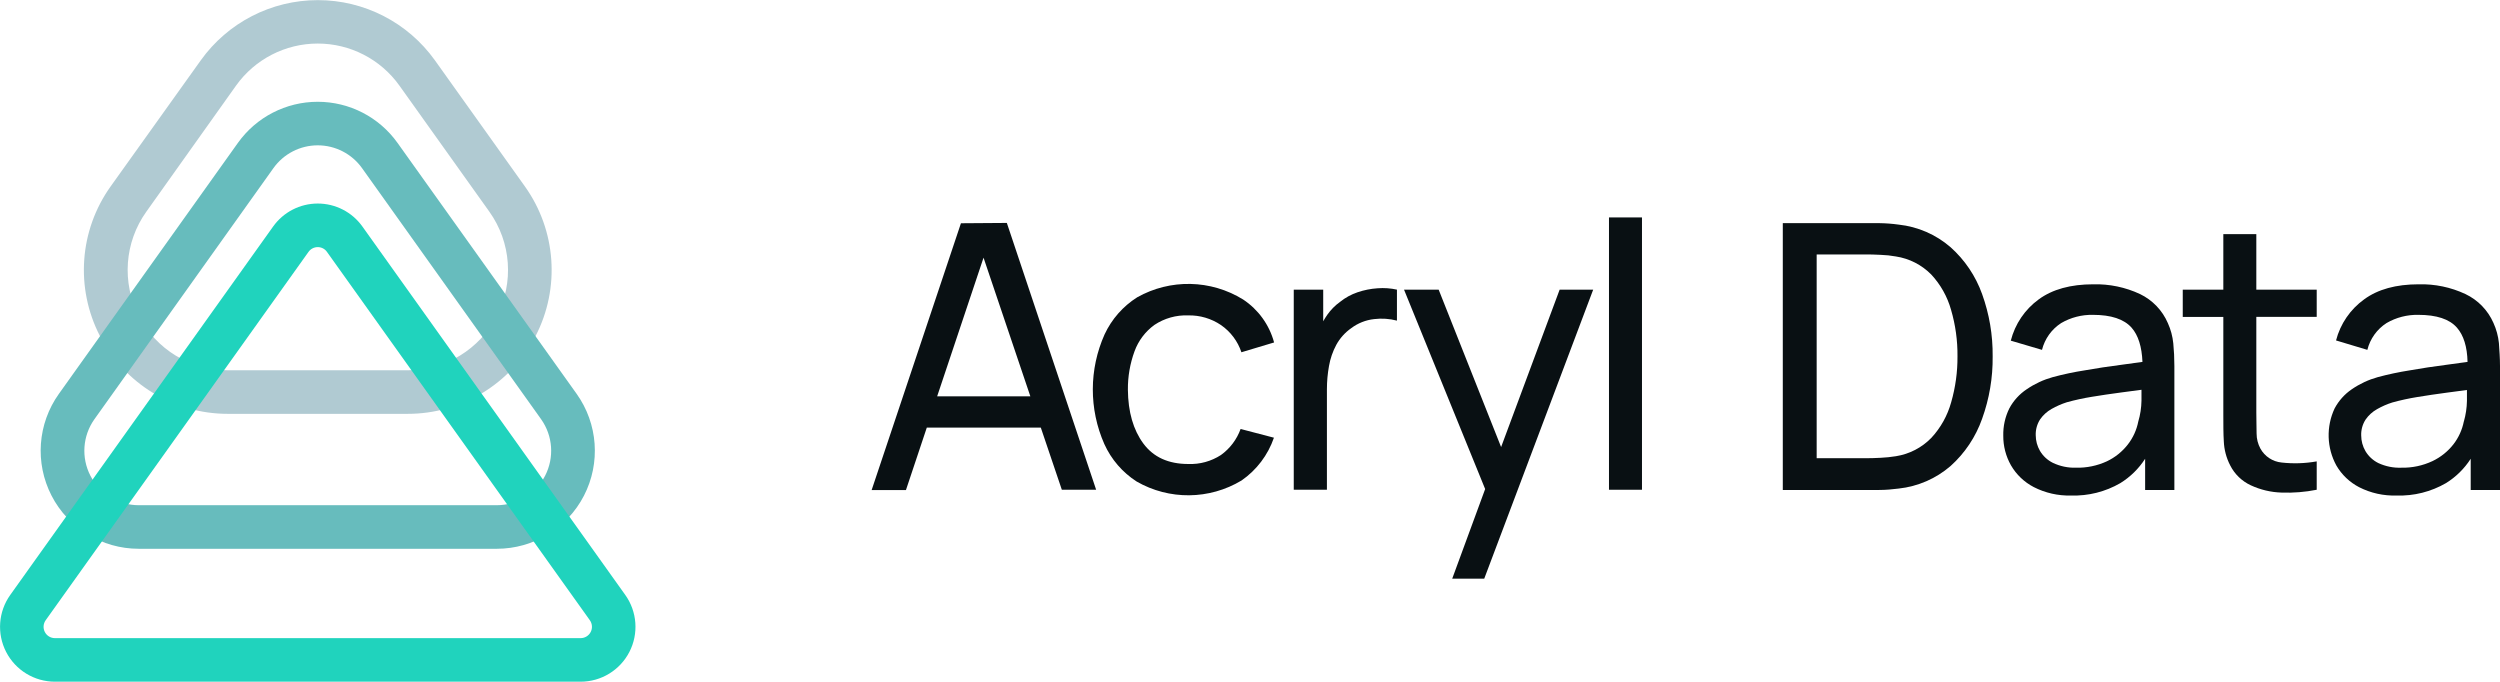
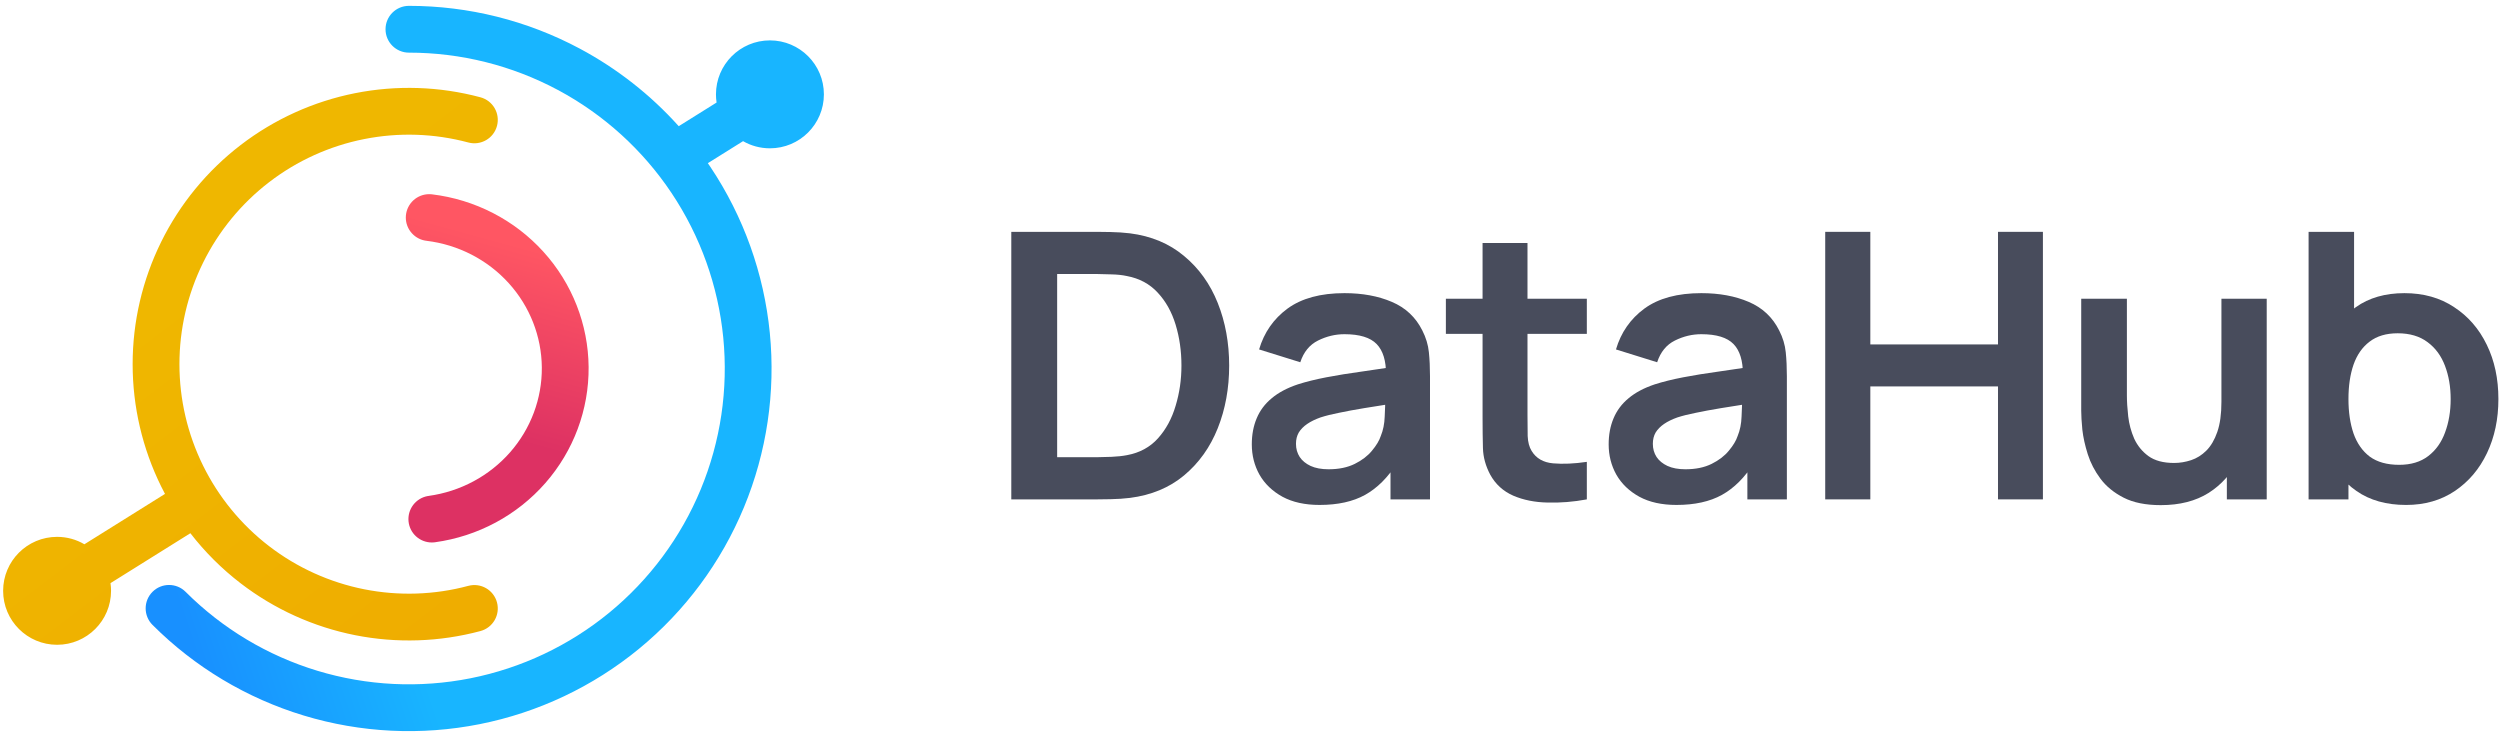
- <svg xmlns="http://www.w3.org/2000/svg" viewBox="0 0 459.11 125.19">
+ <svg xmlns="http://www.w3.org/2000/svg" width="381" height="112" viewBox="0 0 381 112" fill="none">
+   <path fill-rule="evenodd" clip-rule="evenodd" d="M55.497 21.196C60.759 20.149 66.191 20.327 71.373 21.715C73.275 22.225 75.231 21.096 75.74 19.194C76.25 17.292 75.121 15.337 73.219 14.827C66.98 13.156 60.441 12.942 54.106 14.202C47.772 15.462 41.812 18.162 36.688 22.094C31.564 26.026 27.413 31.084 24.556 36.876C21.699 42.669 20.214 49.041 20.214 55.5C20.214 61.959 21.699 68.331 24.556 74.123C24.746 74.509 24.942 74.892 25.144 75.271L12.863 82.947C11.642 82.229 10.219 81.817 8.7 81.817C4.158 81.817 0.476 85.499 0.476 90.041C0.476 94.583 4.158 98.265 8.7 98.265C13.242 98.265 16.924 94.583 16.924 90.041C16.924 89.643 16.896 89.252 16.841 88.87L29.014 81.262C31.225 84.12 33.802 86.692 36.688 88.906C41.812 92.838 47.772 95.538 54.106 96.798C60.441 98.058 66.98 97.844 73.219 96.172C75.121 95.663 76.25 93.707 75.74 91.805C75.231 89.903 73.275 88.775 71.373 89.284C66.191 90.673 60.759 90.851 55.497 89.804C50.236 88.757 45.285 86.514 41.029 83.248C36.773 79.982 33.325 75.781 30.952 70.969C28.579 66.158 27.345 60.865 27.345 55.5C27.345 50.135 28.579 44.842 30.952 40.03C33.325 35.219 36.773 31.017 41.029 27.751C45.285 24.485 50.236 22.242 55.497 21.196Z" fill="url(#paint0_linear_5_4491)" />
+   <path d="M65.41 33.156C71.114 33.846 76.356 36.551 80.165 40.751C83.974 44.95 86.092 50.356 86.14 55.962C86.188 61.567 84.164 67.007 80.43 71.268C76.694 75.531 71.5 78.323 65.809 79.108" stroke="url(#paint1_linear_5_4491)" stroke-width="7.131" stroke-linecap="round" stroke-linejoin="round" />
+   <path fill-rule="evenodd" clip-rule="evenodd" d="M62.321 0.892C60.352 0.892 58.755 2.488 58.755 4.457C58.755 6.426 60.352 8.023 62.321 8.023C70.237 8.023 78.03 9.975 85.011 13.706C91.993 17.438 97.946 22.833 102.343 29.415C106.741 35.997 109.448 43.562 110.224 51.439C111 59.317 109.821 67.264 106.792 74.578C103.762 81.891 98.976 88.344 92.857 93.366C86.738 98.388 79.475 101.823 71.712 103.367C63.948 104.911 55.923 104.517 48.348 102.219C40.773 99.921 33.882 95.791 28.285 90.194C26.892 88.801 24.634 88.801 23.242 90.194C21.85 91.586 21.85 93.844 23.242 95.236C29.669 101.663 37.581 106.405 46.278 109.043C54.975 111.682 64.189 112.134 73.103 110.361C82.016 108.588 90.356 104.644 97.381 98.878C104.407 93.113 109.902 85.703 113.38 77.307C116.858 68.91 118.211 59.785 117.32 50.74C116.43 41.696 113.322 33.01 108.273 25.453C108.142 25.257 108.009 25.062 107.876 24.867L113.243 21.513C114.448 22.207 115.847 22.603 117.337 22.603C121.88 22.603 125.562 18.921 125.562 14.379C125.562 9.837 121.88 6.155 117.337 6.155C112.795 6.155 109.113 9.837 109.113 14.379C109.113 14.803 109.145 15.219 109.207 15.626L103.439 19.231C99.156 14.461 94.062 10.458 88.373 7.417C80.358 3.133 71.409 0.892 62.321 0.892Z" fill="url(#paint2_linear_5_4491)" />
+   <path d="M366.692 76.955C363.687 76.955 361.167 76.247 359.132 74.831C357.097 73.415 355.566 71.49 354.539 69.055C353.512 66.601 352.999 63.855 352.999 60.815C352.999 57.739 353.512 54.983 354.539 52.548C355.566 50.113 357.069 48.197 359.046 46.8C361.043 45.384 363.506 44.676 366.435 44.676C369.345 44.676 371.865 45.384 373.995 46.8C376.144 48.197 377.808 50.113 378.987 52.548C380.166 54.964 380.756 57.72 380.756 60.815C380.756 63.873 380.175 66.62 379.015 69.055C377.855 71.49 376.22 73.415 374.109 74.831C371.998 76.247 369.525 76.955 366.692 76.955ZM351.829 76.105V35.333H358.761V54.643H357.905V76.105H351.829ZM365.636 70.839C367.424 70.839 368.898 70.395 370.058 69.508C371.218 68.621 372.074 67.422 372.625 65.912C373.196 64.383 373.481 62.684 373.481 60.815C373.481 58.965 373.196 57.286 372.625 55.776C372.055 54.246 371.17 53.038 369.972 52.151C368.774 51.245 367.253 50.792 365.408 50.792C363.658 50.792 362.232 51.217 361.129 52.066C360.026 52.897 359.208 54.067 358.676 55.577C358.162 57.069 357.905 58.815 357.905 60.815C357.905 62.797 358.162 64.543 358.676 66.054C359.208 67.564 360.035 68.743 361.157 69.593C362.299 70.423 363.791 70.839 365.636 70.839Z" fill="#484C5C" />
+   <path d="M329.302 76.982C327.02 76.982 325.137 76.605 323.654 75.85C322.17 75.094 320.991 74.132 320.116 72.962C319.241 71.791 318.595 70.545 318.176 69.224C317.758 67.903 317.482 66.657 317.349 65.487C317.235 64.297 317.178 63.335 317.178 62.598V45.525H324.139V60.248C324.139 61.192 324.205 62.259 324.338 63.448C324.471 64.618 324.776 65.751 325.251 66.846C325.746 67.921 326.468 68.809 327.419 69.507C328.389 70.206 329.692 70.555 331.327 70.555C332.202 70.555 333.068 70.413 333.923 70.13C334.779 69.847 335.549 69.366 336.234 68.686C336.938 67.988 337.499 67.034 337.917 65.826C338.336 64.618 338.545 63.089 338.545 61.239L342.624 62.967C342.624 65.571 342.111 67.931 341.084 70.045C340.076 72.159 338.583 73.849 336.605 75.113C334.627 76.359 332.193 76.982 329.302 76.982ZM339.372 76.104V66.619H338.545V45.525H345.448V76.104H339.372Z" fill="#484C5C" />
+   <path d="M278.163 76.105V35.333H285.038V52.491H304.494V35.333H311.34V76.105H304.494V58.89H285.038V76.105H278.163Z" fill="#484C5C" />
+   <path d="M255.488 76.953C253.263 76.953 251.38 76.538 249.84 75.707C248.299 74.858 247.13 73.735 246.331 72.338C245.551 70.941 245.161 69.403 245.161 67.723C245.161 66.251 245.408 64.929 245.903 63.759C246.397 62.57 247.158 61.55 248.185 60.701C249.212 59.833 250.543 59.125 252.179 58.577C253.415 58.181 254.86 57.822 256.515 57.501C258.188 57.181 259.995 56.888 261.935 56.624C263.894 56.34 265.938 56.038 268.068 55.718L265.615 57.105C265.634 54.991 265.159 53.434 264.189 52.433C263.219 51.433 261.583 50.932 259.282 50.932C257.894 50.932 256.553 51.253 255.26 51.895C253.966 52.537 253.063 53.641 252.55 55.208L246.274 53.254C247.034 50.668 248.48 48.592 250.61 47.025C252.759 45.458 255.65 44.675 259.282 44.675C262.021 44.675 264.426 45.119 266.499 46.006C268.591 46.893 270.141 48.346 271.149 50.366C271.701 51.442 272.034 52.546 272.148 53.679C272.262 54.793 272.319 56.01 272.319 57.332V76.104H266.3V69.478L267.298 70.554C265.91 72.763 264.284 74.386 262.42 75.424C260.575 76.444 258.265 76.953 255.488 76.953ZM256.857 71.517C258.417 71.517 259.748 71.243 260.851 70.696C261.954 70.148 262.829 69.478 263.476 68.686C264.141 67.893 264.588 67.147 264.816 66.449C265.178 65.581 265.377 64.59 265.415 63.476C265.472 62.343 265.501 61.428 265.501 60.729L267.612 61.352C265.539 61.673 263.761 61.956 262.277 62.202C260.794 62.447 259.52 62.683 258.455 62.91C257.39 63.117 256.448 63.353 255.631 63.617C254.832 63.901 254.157 64.231 253.605 64.608C253.054 64.986 252.626 65.42 252.321 65.911C252.036 66.402 251.894 66.977 251.894 67.638C251.894 68.393 252.084 69.063 252.464 69.648C252.844 70.215 253.396 70.668 254.119 71.007C254.86 71.347 255.773 71.517 256.857 71.517Z" fill="#484C5C" />
+   <path d="M241.833 76.106C239.798 76.484 237.801 76.644 235.842 76.588C233.902 76.55 232.162 76.201 230.622 75.54C229.081 74.861 227.911 73.794 227.113 72.341C226.409 71.019 226.038 69.67 226 68.292C225.962 66.914 225.943 65.356 225.943 63.62V37.033H232.79V63.224C232.79 64.45 232.799 65.526 232.818 66.451C232.856 67.376 233.056 68.131 233.417 68.716C234.102 69.849 235.195 70.481 236.698 70.614C238.2 70.746 239.912 70.67 241.833 70.387V76.106ZM220.352 50.878V45.527H241.833V50.878H220.352Z" fill="#484C5C" />
+   <path d="M201.101 76.953C198.876 76.953 196.994 76.538 195.453 75.707C193.913 74.858 192.743 73.735 191.944 72.338C191.165 70.941 190.775 69.403 190.775 67.723C190.775 66.251 191.022 64.929 191.516 63.759C192.011 62.57 192.772 61.55 193.799 60.701C194.825 59.833 196.157 59.125 197.792 58.577C199.028 58.181 200.474 57.822 202.128 57.501C203.802 57.181 205.609 56.888 207.549 56.624C209.507 56.34 211.552 56.038 213.682 55.718L211.229 57.105C211.248 54.991 210.772 53.434 209.802 52.433C208.832 51.433 207.197 50.932 204.896 50.932C203.507 50.932 202.166 51.253 200.873 51.895C199.58 52.537 198.677 53.641 198.163 55.208L191.887 53.254C192.648 50.668 194.093 48.592 196.223 47.025C198.372 45.458 201.263 44.675 204.896 44.675C207.634 44.675 210.04 45.119 212.113 46.006C214.205 46.893 215.755 48.346 216.763 50.366C217.314 51.442 217.647 52.546 217.761 53.679C217.875 54.793 217.932 56.01 217.932 57.332V76.104H211.913V69.478L212.912 70.554C211.523 72.763 209.897 74.386 208.034 75.424C206.189 76.444 203.878 76.953 201.101 76.953ZM202.471 71.517C204.03 71.517 205.361 71.243 206.465 70.696C207.568 70.148 208.442 69.478 209.089 68.686C209.755 67.893 210.202 67.147 210.43 66.449C210.791 65.581 210.991 64.59 211.029 63.476C211.086 62.343 211.114 61.428 211.114 60.729L213.225 61.352C211.152 61.673 209.374 61.956 207.891 62.202C206.407 62.447 205.133 62.683 204.068 62.91C203.003 63.117 202.062 63.353 201.244 63.617C200.445 63.901 199.77 64.231 199.219 64.608C198.667 64.986 198.239 65.42 197.935 65.911C197.65 66.402 197.507 66.977 197.507 67.638C197.507 68.393 197.697 69.063 198.078 69.648C198.458 70.215 199.009 70.668 199.732 71.007C200.474 71.347 201.387 71.517 202.471 71.517Z" fill="#484C5C" />
+   <path d="M154.121 76.105V35.333H167.215C167.557 35.333 168.232 35.342 169.24 35.361C170.267 35.38 171.256 35.446 172.207 35.559C175.459 35.974 178.207 37.126 180.451 39.013C182.714 40.882 184.426 43.27 185.586 46.177C186.746 49.084 187.326 52.264 187.326 55.719C187.326 59.173 186.746 62.354 185.586 65.261C184.426 68.168 182.714 70.565 180.451 72.453C178.207 74.321 175.459 75.463 172.207 75.879C171.275 75.992 170.295 76.058 169.268 76.077C168.241 76.096 167.557 76.105 167.215 76.105H154.121ZM161.11 69.678H167.215C167.785 69.678 168.508 69.659 169.383 69.621C170.276 69.583 171.066 69.499 171.75 69.366C173.69 69.008 175.269 68.149 176.486 66.79C177.703 65.431 178.597 63.779 179.167 61.835C179.757 59.891 180.052 57.852 180.052 55.719C180.052 53.51 179.757 51.434 179.167 49.49C178.578 47.545 177.665 45.913 176.429 44.591C175.212 43.27 173.652 42.43 171.75 42.071C171.066 41.92 170.276 41.835 169.383 41.816C168.508 41.779 167.785 41.76 167.215 41.76H161.11V69.678Z" fill="#484C5C" />
  <defs>
-     <style>.cls-1{fill:#b0cad2;}.cls-2{fill:#67bcbd;}.cls-3{fill:#20d3bd;}.cls-4{fill:#091013;}</style>
+     <linearGradient id="paint0_linear_5_4491" x1="73.899" y1="107.175" x2="26.492" y2="45.052" gradientUnits="userSpaceOnUse">
+       <stop stop-color="#EFAB00" />
+       <stop offset="1" stop-color="#EFB700" />
+     </linearGradient>
+     <linearGradient id="paint1_linear_5_4491" x1="49.31" y1="59.207" x2="57.006" y2="31.305" gradientUnits="userSpaceOnUse">
+       <stop stop-color="#DD3163" />
+       <stop offset="1" stop-color="#FF5663" />
+     </linearGradient>
+     <linearGradient id="paint2_linear_5_4491" x1="26.461" y1="92.99" x2="57.961" y2="82.534" gradientUnits="userSpaceOnUse">
+       <stop offset="0.03" stop-color="#1890FF" />
+       <stop offset="1" stop-color="#18B5FF" />
+     </linearGradient>
  </defs>
-   <g id="artwork">
-     <path class="cls-1" d="M96.39,34.23,79.87,11.08a26.43,26.43,0,0,0-43,0L20.32,34.23A26.42,26.42,0,0,0,41.83,76h33A26.42,26.42,0,0,0,96.39,34.23ZM74.87,68h-33a18.42,18.42,0,0,1-15-29.12L43.35,15.72a18.43,18.43,0,0,1,30,0L89.87,38.88A18.42,18.42,0,0,1,74.87,68Z" />
-     <path class="cls-2" d="M105.89,72.32,73,26.24a18,18,0,0,0-29.31,0L10.82,72.32a18,18,0,0,0,14.65,28.46H91.24a18,18,0,0,0,14.65-28.46ZM91.24,92.78H25.47A10,10,0,0,1,17.33,77L50.21,30.88a10,10,0,0,1,16.28,0L99.38,77A10,10,0,0,1,91.24,92.78Z" />
-     <path class="cls-3" d="M114.83,109.26,66.56,41.61a10.07,10.07,0,0,0-16.41,0L1.88,109.26a10.08,10.08,0,0,0,8.2,15.93h96.55a10.08,10.08,0,0,0,8.2-15.93Zm-8.2,7.93H10.08a2.08,2.08,0,0,1-1.69-3.29L56.66,46.25a2.08,2.08,0,0,1,1.69-.87,2.05,2.05,0,0,1,1.69.87l48.28,67.65A2.08,2.08,0,0,1,106.63,117.19Z" />
-     <path class="cls-4" d="M176.47,41l-16.4,49h6.3l3.83-11.47h20.94L195,89.94h6.3l-16.4-49ZM172.1,72.79l8.52-25.47,8.6,25.47Z" />
-     <path class="cls-4" d="M212,59.67a10.47,10.47,0,0,1,6.22-1.75,10.34,10.34,0,0,1,6,1.77,9.86,9.86,0,0,1,3.76,5l6-1.8A13.77,13.77,0,0,0,228.29,55a19.15,19.15,0,0,0-19.44-.41,16.09,16.09,0,0,0-6,6.82,24.79,24.79,0,0,0-.05,20.13,16,16,0,0,0,5.94,6.89A19,19,0,0,0,228,88.24a15.82,15.82,0,0,0,5.95-7.86l-6.12-1.6a10.14,10.14,0,0,1-3.61,4.78,10.27,10.27,0,0,1-6,1.65q-5.47,0-8.25-3.76t-2.84-9.88a20,20,0,0,1,1.22-7.06A10.37,10.37,0,0,1,212,59.67Z" />
-     <path class="cls-4" d="M253,52.94a14.22,14.22,0,0,0-3.68.73,10.46,10.46,0,0,0-3.23,1.77,10,10,0,0,0-2.33,2.35A14.73,14.73,0,0,0,243,59V53.19h-5.41V89.94h6.09V71.5a24.13,24.13,0,0,1,.38-4.27,12.87,12.87,0,0,1,1.34-3.9,9,9,0,0,1,2.74-3.06,8.53,8.53,0,0,1,4.22-1.67,11.21,11.21,0,0,1,4.18.28V53.19A12.1,12.1,0,0,0,253,52.94Z" />
-     <polygon class="cls-4" points="275.67 82.1 264.2 53.19 257.84 53.19 272.74 89.81 266.69 106.27 272.57 106.27 292.58 53.19 286.42 53.19 275.67 82.1" />
-     <rect class="cls-4" x="295.48" y="39.93" width="6.06" height="50.01" />
-     <path class="cls-4" d="M358.2,45.39a17.39,17.39,0,0,0-9.51-4.14,28.76,28.76,0,0,0-3.57-.27l-2.62,0H327.4v49h15.1l2.6,0c1.26,0,2.46-.12,3.59-.26a17.45,17.45,0,0,0,9.51-4.13A21.06,21.06,0,0,0,364,76.91a32.67,32.67,0,0,0,1.94-11.47A32.66,32.66,0,0,0,364,54,21,21,0,0,0,358.2,45.39Zm.12,28.49a15.78,15.78,0,0,1-3.64,6.53,11.57,11.57,0,0,1-6.5,3.37,24.06,24.06,0,0,1-2.79.29c-1.06.06-2,.08-2.89.08h-8.88V46.73h8.88c.82,0,1.77,0,2.86.07a18.91,18.91,0,0,1,2.82.3,11.56,11.56,0,0,1,6.47,3.3,15.78,15.78,0,0,1,3.65,6.5,29.38,29.38,0,0,1,1.18,8.54A29.69,29.69,0,0,1,358.32,73.88Z" />
-     <path class="cls-4" d="M398.12,59.35A10.56,10.56,0,0,0,393,54a19.14,19.14,0,0,0-8.59-1.79q-6.22,0-10,2.76a13.49,13.49,0,0,0-5.14,7.59L375,64.25a8.24,8.24,0,0,1,3.52-4.92,11.14,11.14,0,0,1,5.84-1.51q5,0,7.09,2.35c1.24,1.41,1.88,3.51,2,6.29l-4,.55c-2.22.29-4.42.61-6.58,1a55.44,55.44,0,0,0-5.87,1.24,16.13,16.13,0,0,0-4.8,2.23A9.74,9.74,0,0,0,369,75a10.74,10.74,0,0,0-1.11,5,10.85,10.85,0,0,0,1.41,5.45,10.36,10.36,0,0,0,4.19,4A14.21,14.21,0,0,0,380.33,91a17,17,0,0,0,9.06-2.28,14.47,14.47,0,0,0,4.55-4.47v5.73h5.37V67.21c0-1.45-.07-2.84-.2-4.17A11.84,11.84,0,0,0,398.12,59.35Zm-5.44,18.07a10,10,0,0,1-1.91,4.2,10.66,10.66,0,0,1-3.86,3.1,12.8,12.8,0,0,1-5.66,1.17A9.2,9.2,0,0,1,377,85a5.69,5.69,0,0,1-2.38-2.21,5.76,5.76,0,0,1-.77-2.86,5.06,5.06,0,0,1,.8-2.91,6.4,6.4,0,0,1,2.11-1.92,14.76,14.76,0,0,1,2.81-1.23,43.17,43.17,0,0,1,4.59-1c1.7-.28,3.51-.55,5.41-.8l3.7-.49c0,.57,0,1.23,0,2A14.31,14.31,0,0,1,392.68,77.42Z" />
-     <path class="cls-4" d="M414.36,43H408.3v10.2h-7.45v5h7.45V76.06c0,1.88,0,3.56.09,5a10.51,10.51,0,0,0,1.17,4.4,8,8,0,0,0,3.78,3.66A14.4,14.4,0,0,0,419,90.46a27.81,27.81,0,0,0,6.45-.52V84.73a22.49,22.49,0,0,1-6.45.21,5,5,0,0,1-3.89-2.56,5.77,5.77,0,0,1-.7-2.75c0-1.07-.05-2.35-.05-3.85V58.19h11.09v-5H414.36Z" />
-     <path class="cls-4" d="M458.91,63a11.84,11.84,0,0,0-1-3.69A10.58,10.58,0,0,0,452.76,54a19.08,19.08,0,0,0-8.59-1.79q-6.23,0-10,2.76A13.44,13.44,0,0,0,429,62.52l5.75,1.73a8.2,8.2,0,0,1,3.52-4.92,11.14,11.14,0,0,1,5.84-1.51c3.35,0,5.72.78,7.09,2.35q1.85,2.11,1.95,6.29l-4,.55c-2.23.29-4.42.61-6.59,1a56.53,56.53,0,0,0-5.87,1.24,16.07,16.07,0,0,0-4.79,2.23A9.87,9.87,0,0,0,428.74,75a11.59,11.59,0,0,0,.31,10.47,10.36,10.36,0,0,0,4.19,4A14.17,14.17,0,0,0,440.12,91a17,17,0,0,0,9.07-2.28,14.34,14.34,0,0,0,4.54-4.47v5.73h5.38V67.21C459.11,65.76,459,64.37,458.91,63Zm-6.44,14.38a10,10,0,0,1-1.9,4.2,10.74,10.74,0,0,1-3.86,3.1A12.81,12.81,0,0,1,441,85.89a9.16,9.16,0,0,1-4.23-.85,5.69,5.69,0,0,1-2.38-2.21,5.76,5.76,0,0,1-.77-2.86,5.06,5.06,0,0,1,.8-2.91,6.3,6.3,0,0,1,2.11-1.92,14.49,14.49,0,0,1,2.81-1.23,43.17,43.17,0,0,1,4.59-1q2.55-.42,5.41-.8l3.7-.49c0,.57,0,1.23,0,2A14.72,14.72,0,0,1,452.47,77.42Z" />
-   </g>
</svg>
